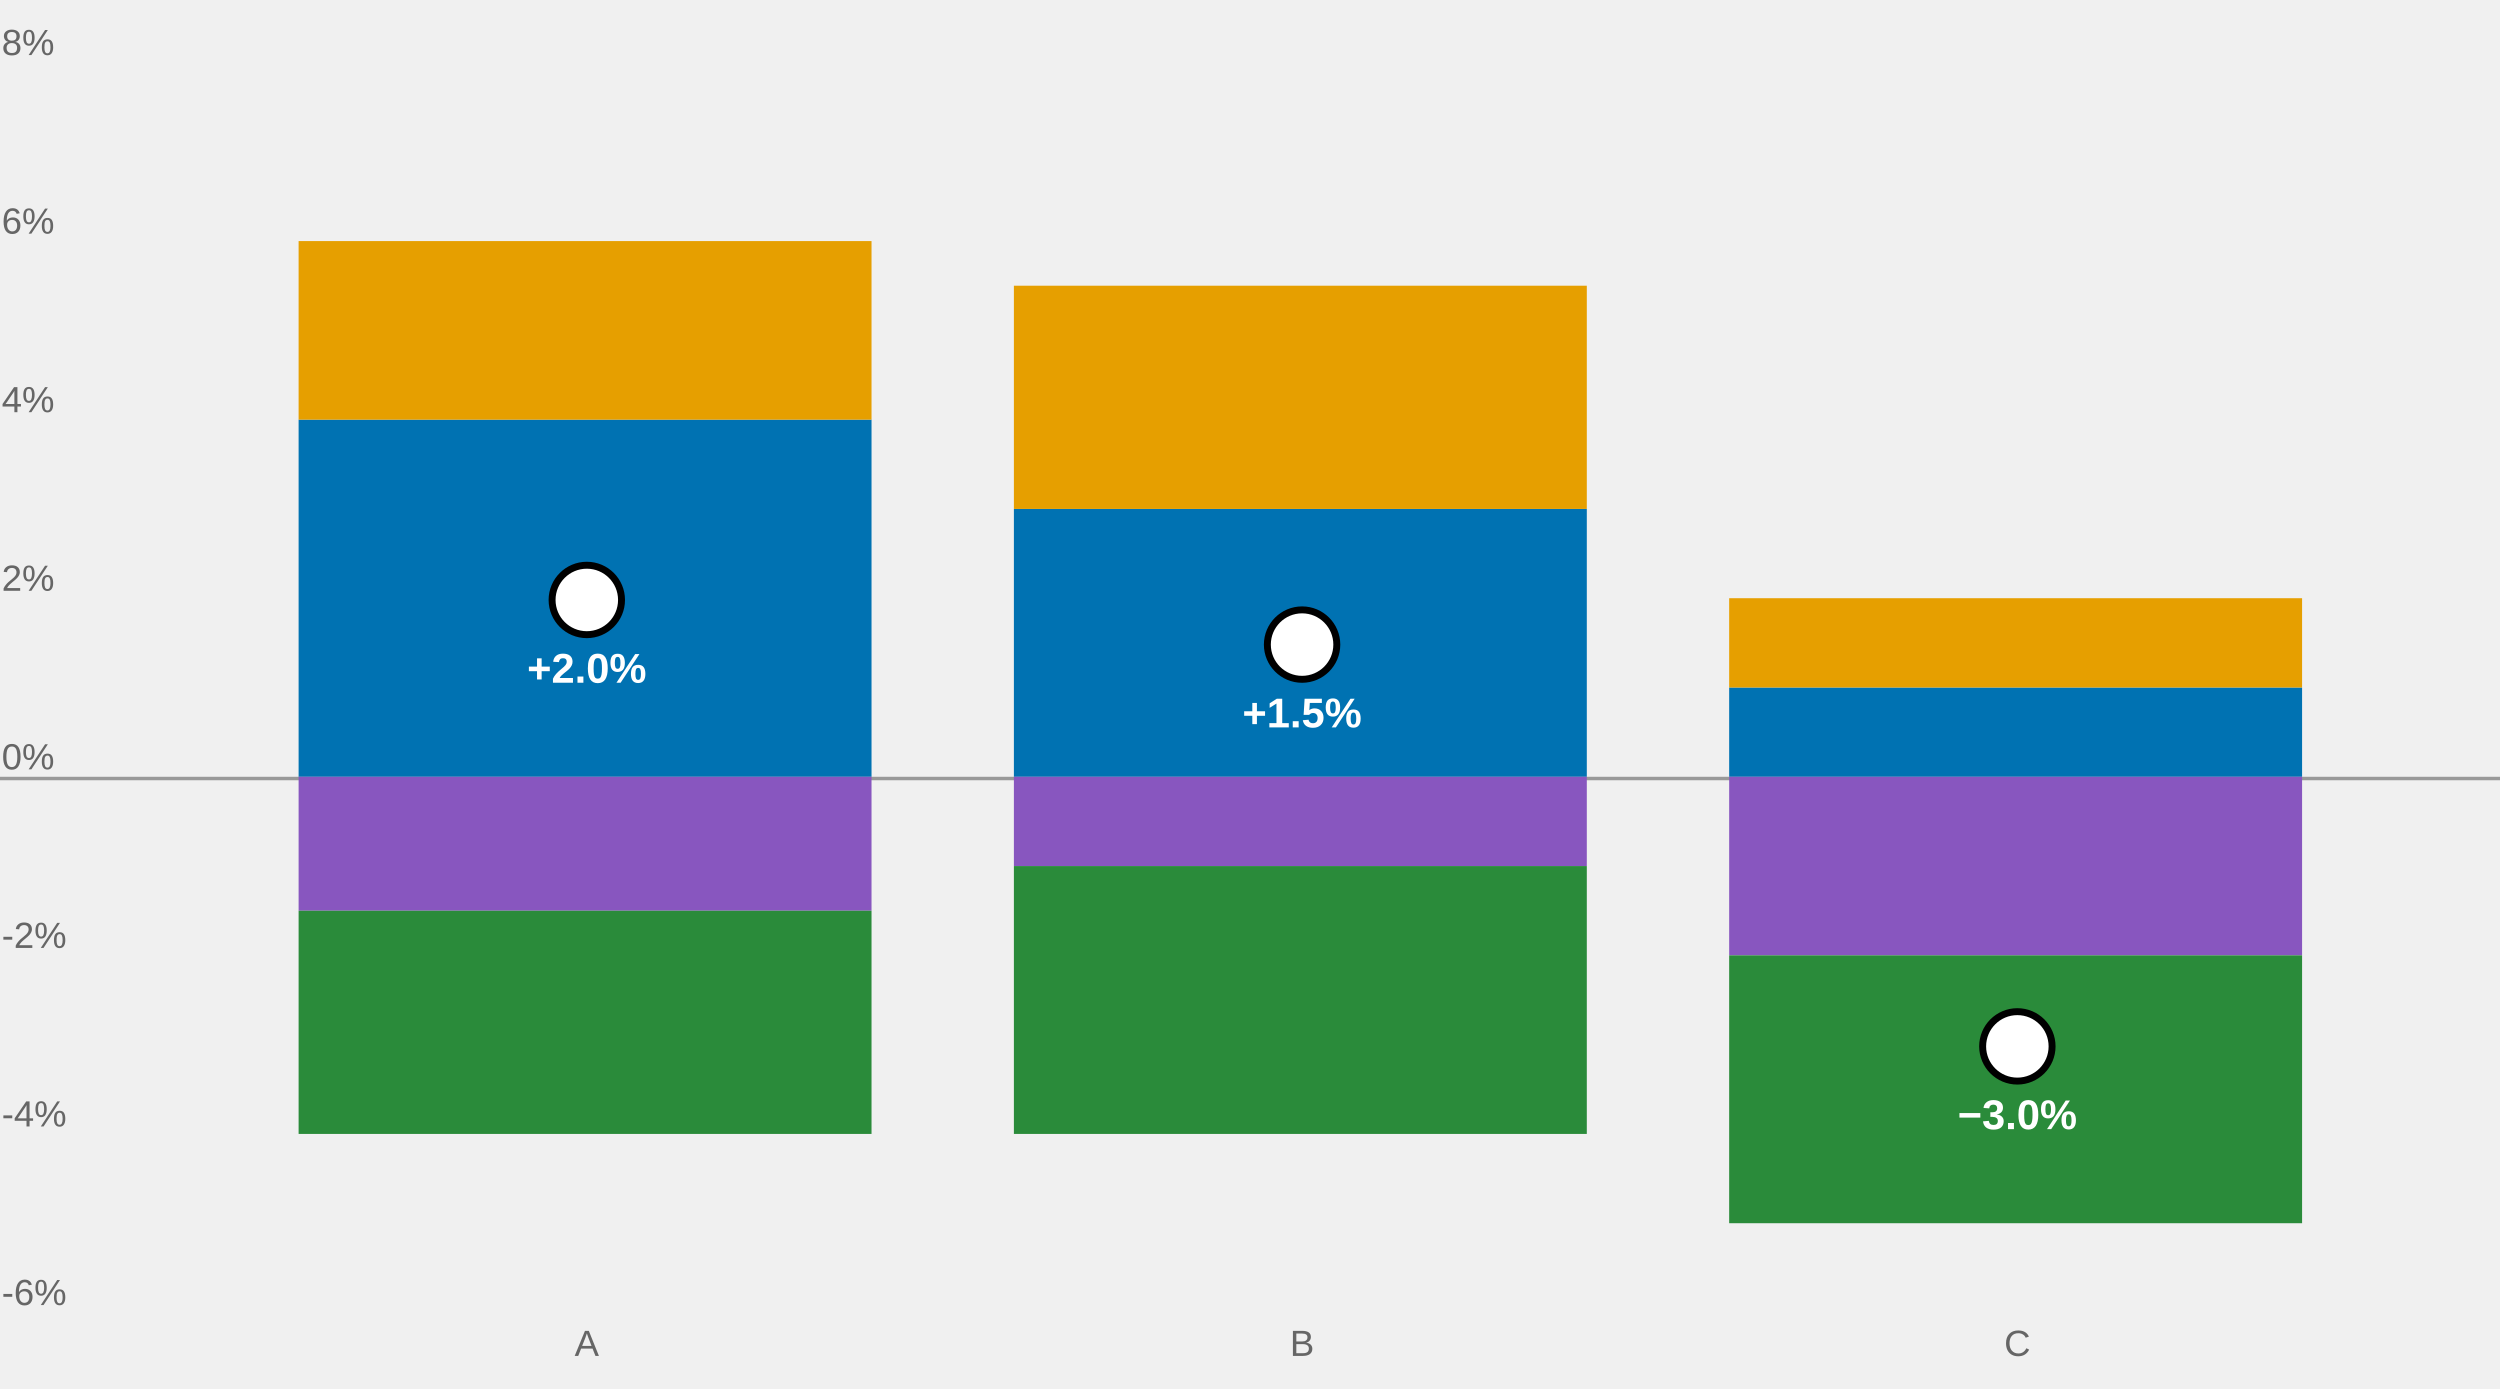
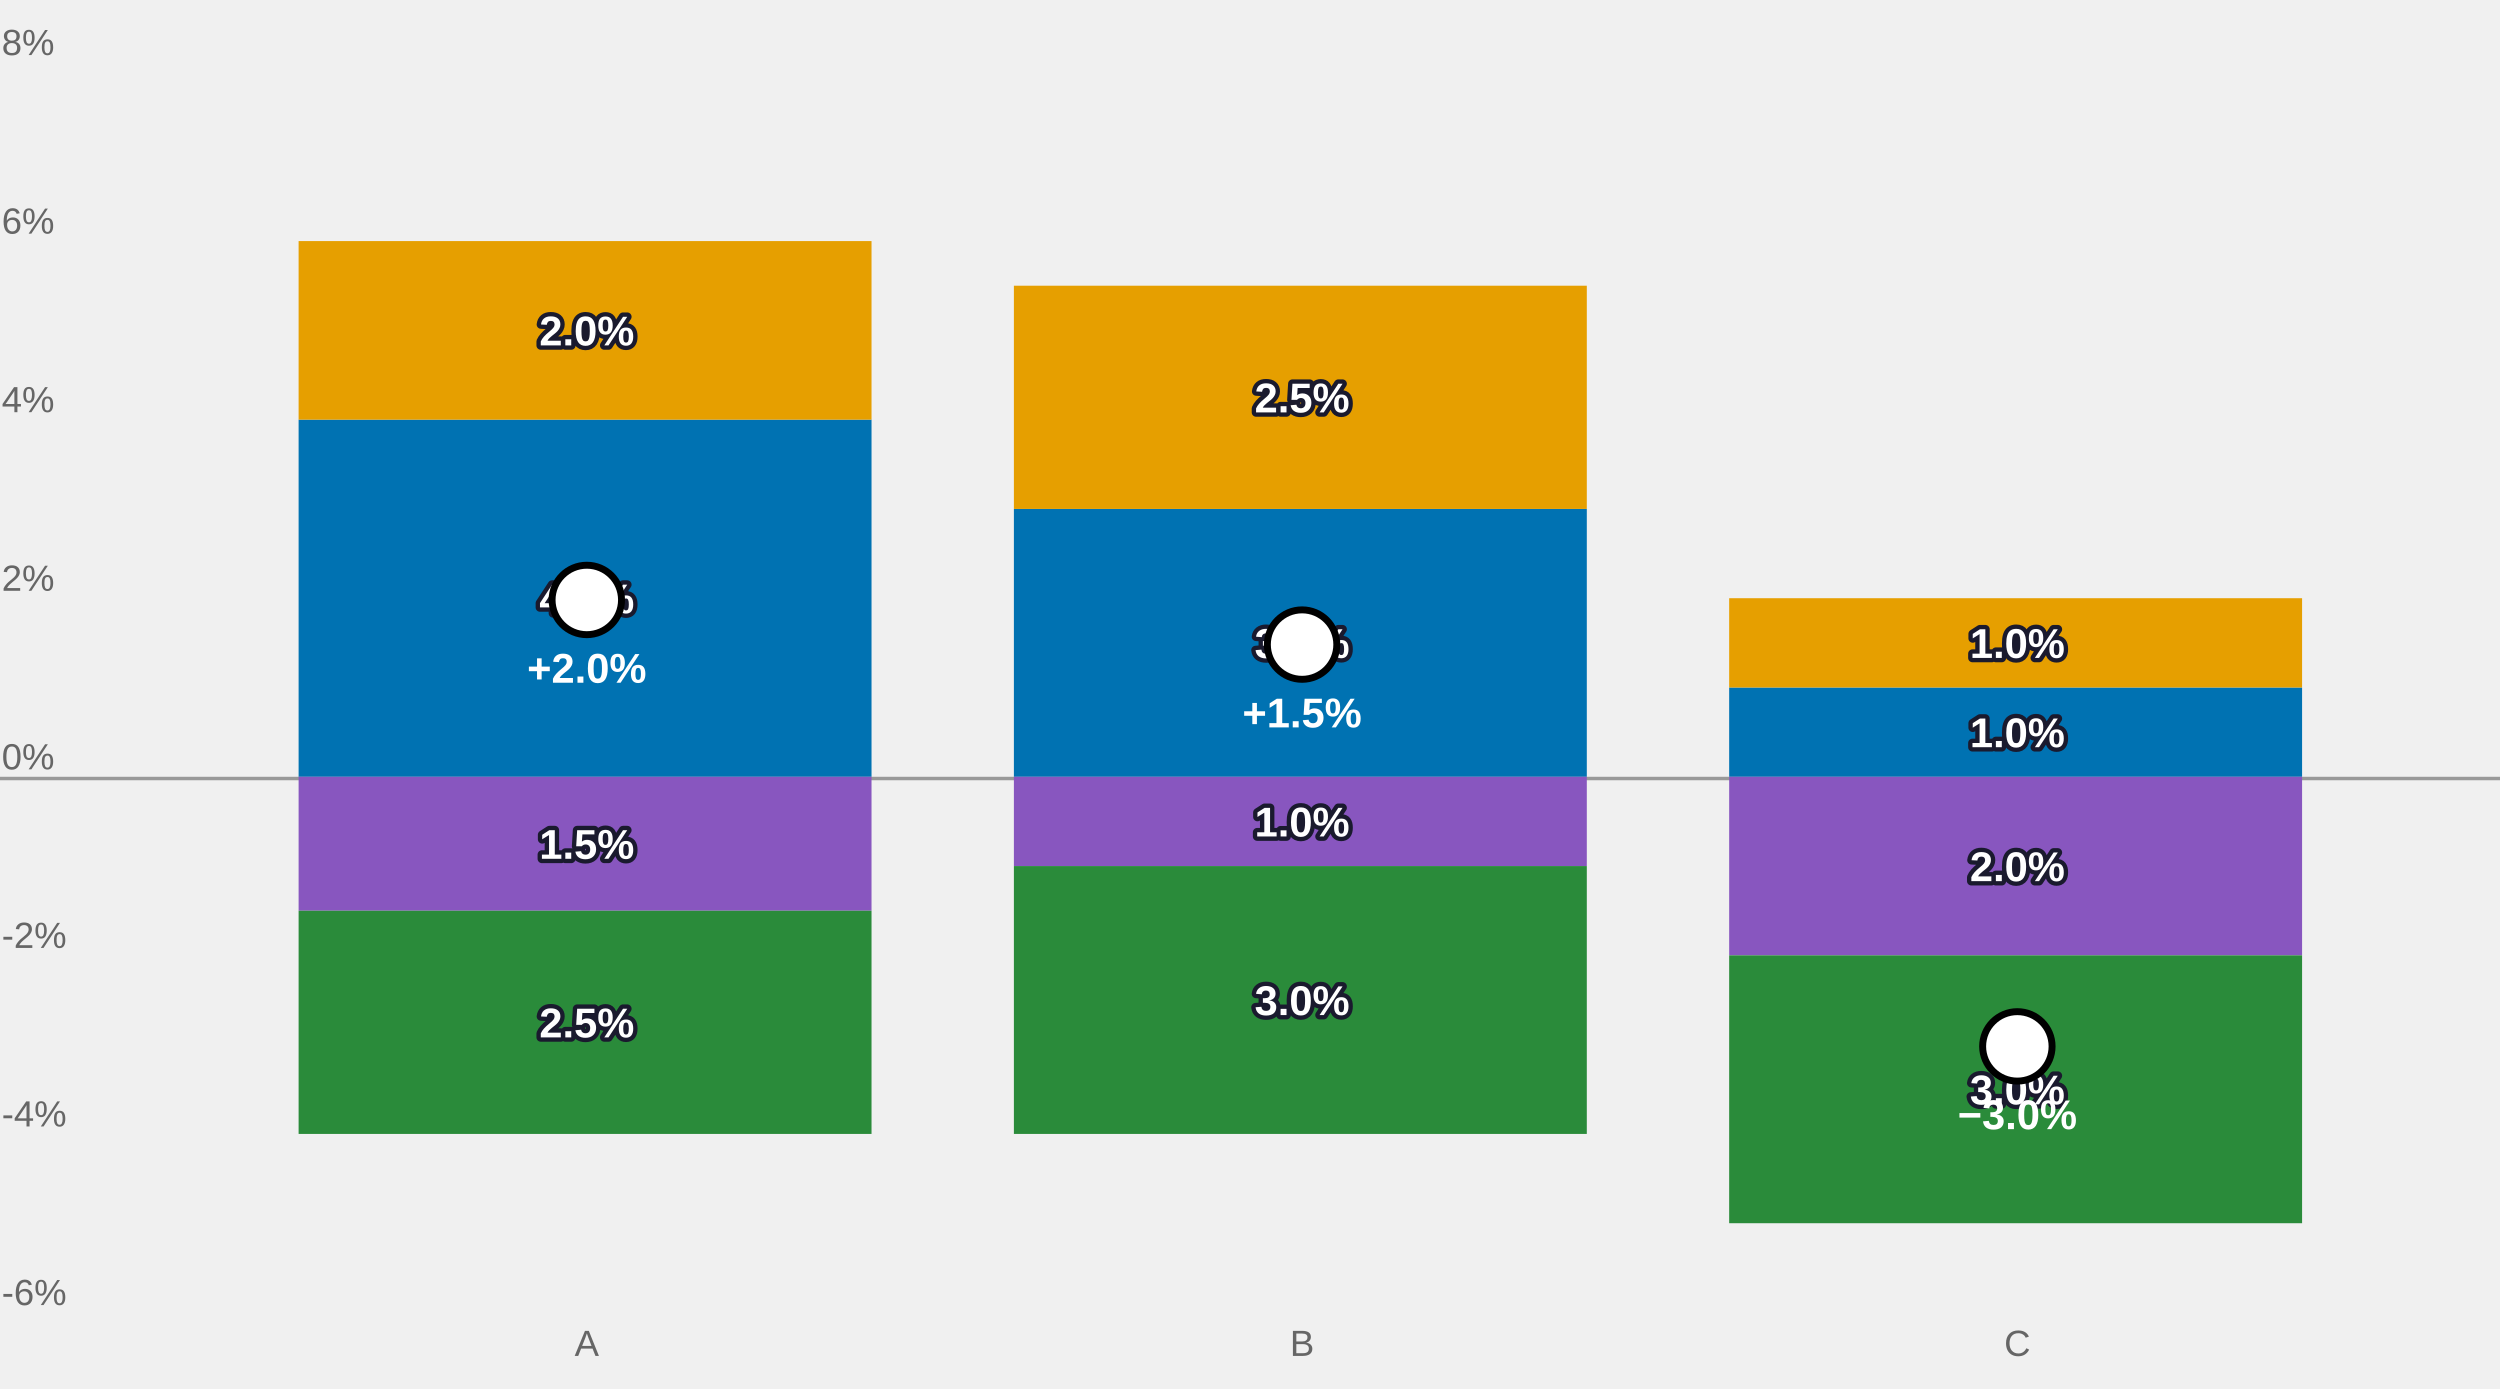
<svg class="tblchart" fill="currentColor" font-family="system-ui, sans-serif" font-size="10" text-anchor="middle" width="720" height="400" viewBox="0 0 720 400" style="background: transparent; color: rgb(74, 74, 74); font-family: Figtree, &quot;Source Sans 3&quot;, system-ui, -apple-system, &quot;Segoe UI&quot;, Arial, sans-serif; font-size: 10.5px; overflow: visible;" data-margin-left="44" data-margin-right="16" data-margin-top="18" data-margin-bottom="22">
  <style>:where(.tblchart) {
  --plot-background: white;
  display: block;
  height: auto;
  height: intrinsic;
  max-width: 100%;
}
:where(.tblchart text),
:where(.tblchart tspan) {
  white-space: pre;
}</style>
  <g aria-label="rule" stroke="#F0F0F0" transform="translate(0,0.5)">
    <line x1="0" x2="720" y1="378" y2="378" />
    <line x1="0" x2="720" y1="326.571" y2="326.571" />
    <line x1="0" x2="720" y1="275.143" y2="275.143" />
    <line x1="0" x2="720" y1="172.286" y2="172.286" />
    <line x1="0" x2="720" y1="120.857" y2="120.857" />
    <line x1="0" x2="720" y1="69.429" y2="69.429" />
    <line x1="0" x2="720" y1="18" y2="18" />
  </g>
  <g aria-label="text" class="tbl-y-tick-label" fill="#666666" text-anchor="start" font-size="10.5" font-weight="500" transform="translate(-43.5,-5.5)">
    <text y="0.32em" transform="translate(44,378)">-6%</text>
    <text y="0.32em" transform="translate(44,326.5714)">-4%</text>
    <text y="0.32em" transform="translate(44,275.1429)">-2%</text>
    <text y="0.32em" transform="translate(44,223.7143)">0%</text>
    <text y="0.32em" transform="translate(44,172.2857)">2%</text>
    <text y="0.32em" transform="translate(44,120.8571)">4%</text>
    <text y="0.32em" transform="translate(44,69.42857)">6%</text>
    <text y="0.32em" transform="translate(44,18)">8%</text>
  </g>
  <g aria-label="text" fill="#666666" font-size="10.5" font-weight="500" transform="translate(83,12.5)">
    <text transform="translate(86,378)">A</text>
    <text transform="translate(292,378)">B</text>
    <text transform="translate(498,378)">C</text>
  </g>
  <g aria-label="rule" stroke="#999999" transform="translate(0,0.5)">
    <line x1="0" x2="720" y1="223.714" y2="223.714" />
  </g>
  <g aria-label="bar">
    <rect x="86" width="165" y="120.857" height="102.857" fill="#0072B2" data-series="Lower rates" />
    <rect x="86" width="165" y="69.429" height="51.429" fill="#E69F00" data-series="Wider brackets" />
    <rect x="86" width="165" y="223.714" height="38.571" fill="#8856BF" data-series="Limit deductions" />
    <rect x="86" width="165" y="262.286" height="64.286" fill="#2A8B3A" data-series="Repeal credit" />
    <rect x="292" width="165" y="146.571" height="77.143" fill="#0072B2" data-series="Lower rates" />
    <rect x="292" width="165" y="82.286" height="64.286" fill="#E69F00" data-series="Wider brackets" />
    <rect x="292" width="165" y="223.714" height="25.714" fill="#8856BF" data-series="Limit deductions" />
    <rect x="292" width="165" y="249.429" height="77.143" fill="#2A8B3A" data-series="Repeal credit" />
    <rect x="498" width="165" y="198" height="25.714" fill="#0072B2" data-series="Lower rates" />
    <rect x="498" width="165" y="172.286" height="25.714" fill="#E69F00" data-series="Wider brackets" />
    <rect x="498" width="165" y="223.714" height="51.429" fill="#8856BF" data-series="Limit deductions" />
    <rect x="498" width="165" y="275.143" height="77.143" fill="#2A8B3A" data-series="Repeal credit" />
  </g>
+   <g aria-label="text" class="tbl-hl-value" fill="#ffffff" stroke="#1A1A2E" stroke-width="2.5" stroke-linejoin="round" paint-order="stroke" font-size="12" font-weight="700" transform="translate(83,0.5)">
+     <text y="0.32em" transform="translate(86,172.2857)" data-series="Lower rates">4.0%</text>
+     <text y="0.32em" transform="translate(86,95.14286)" data-series="Wider brackets">2.0%</text>
+     <text y="0.32em" transform="translate(86,243)" data-series="Limit deductions">1.5%</text>
+     <text y="0.32em" transform="translate(86,294.4286)" data-series="Repeal credit">2.5%</text>
+     <text y="0.32em" transform="translate(292,185.1429)" data-series="Lower rates">3.0%</text>
+     <text y="0.32em" transform="translate(292,114.4286)" data-series="Wider brackets">2.5%</text>
+     <text y="0.32em" transform="translate(292,236.5714)" data-series="Limit deductions">1.0%</text>
+     <text y="0.32em" transform="translate(292,288)" data-series="Repeal credit">3.0%</text>
+     <text y="0.32em" transform="translate(498,210.8571)" data-series="Lower rates">1.0%</text>
+     <text y="0.32em" transform="translate(498,185.1429)" data-series="Wider brackets">1.0%</text>
+     <text y="0.32em" transform="translate(498,249.4286)" data-series="Limit deductions">2.0%</text>
+     <text y="0.32em" transform="translate(498,313.7143)" data-series="Repeal credit">3.0%</text>
+   </g>
  <g aria-label="dot" class="tbl-net-marker" fill="#FFFFFF" stroke="#000000" stroke-width="2" transform="translate(83,0.5)">
    <circle cx="86" cy="172.286" r="10" data-series="__total__" />
    <circle cx="292" cy="185.143" r="10" data-series="__total__" />
    <circle cx="498" cy="300.857" r="10" data-series="__total__" />
  </g>
  <g aria-label="text" class="tbl-net-label" fill="#FFFFFF" font-size="12" font-weight="700" transform="translate(83,20.5)">
    <text y="0.32em" transform="translate(86,172.2857)" data-series="__total__">+2.0%</text>
    <text y="0.32em" transform="translate(292,185.1429)" data-series="__total__">+1.5%</text>
    <text y="0.32em" transform="translate(498,300.8571)" data-series="__total__">−3.0%</text>
  </g>
</svg>
